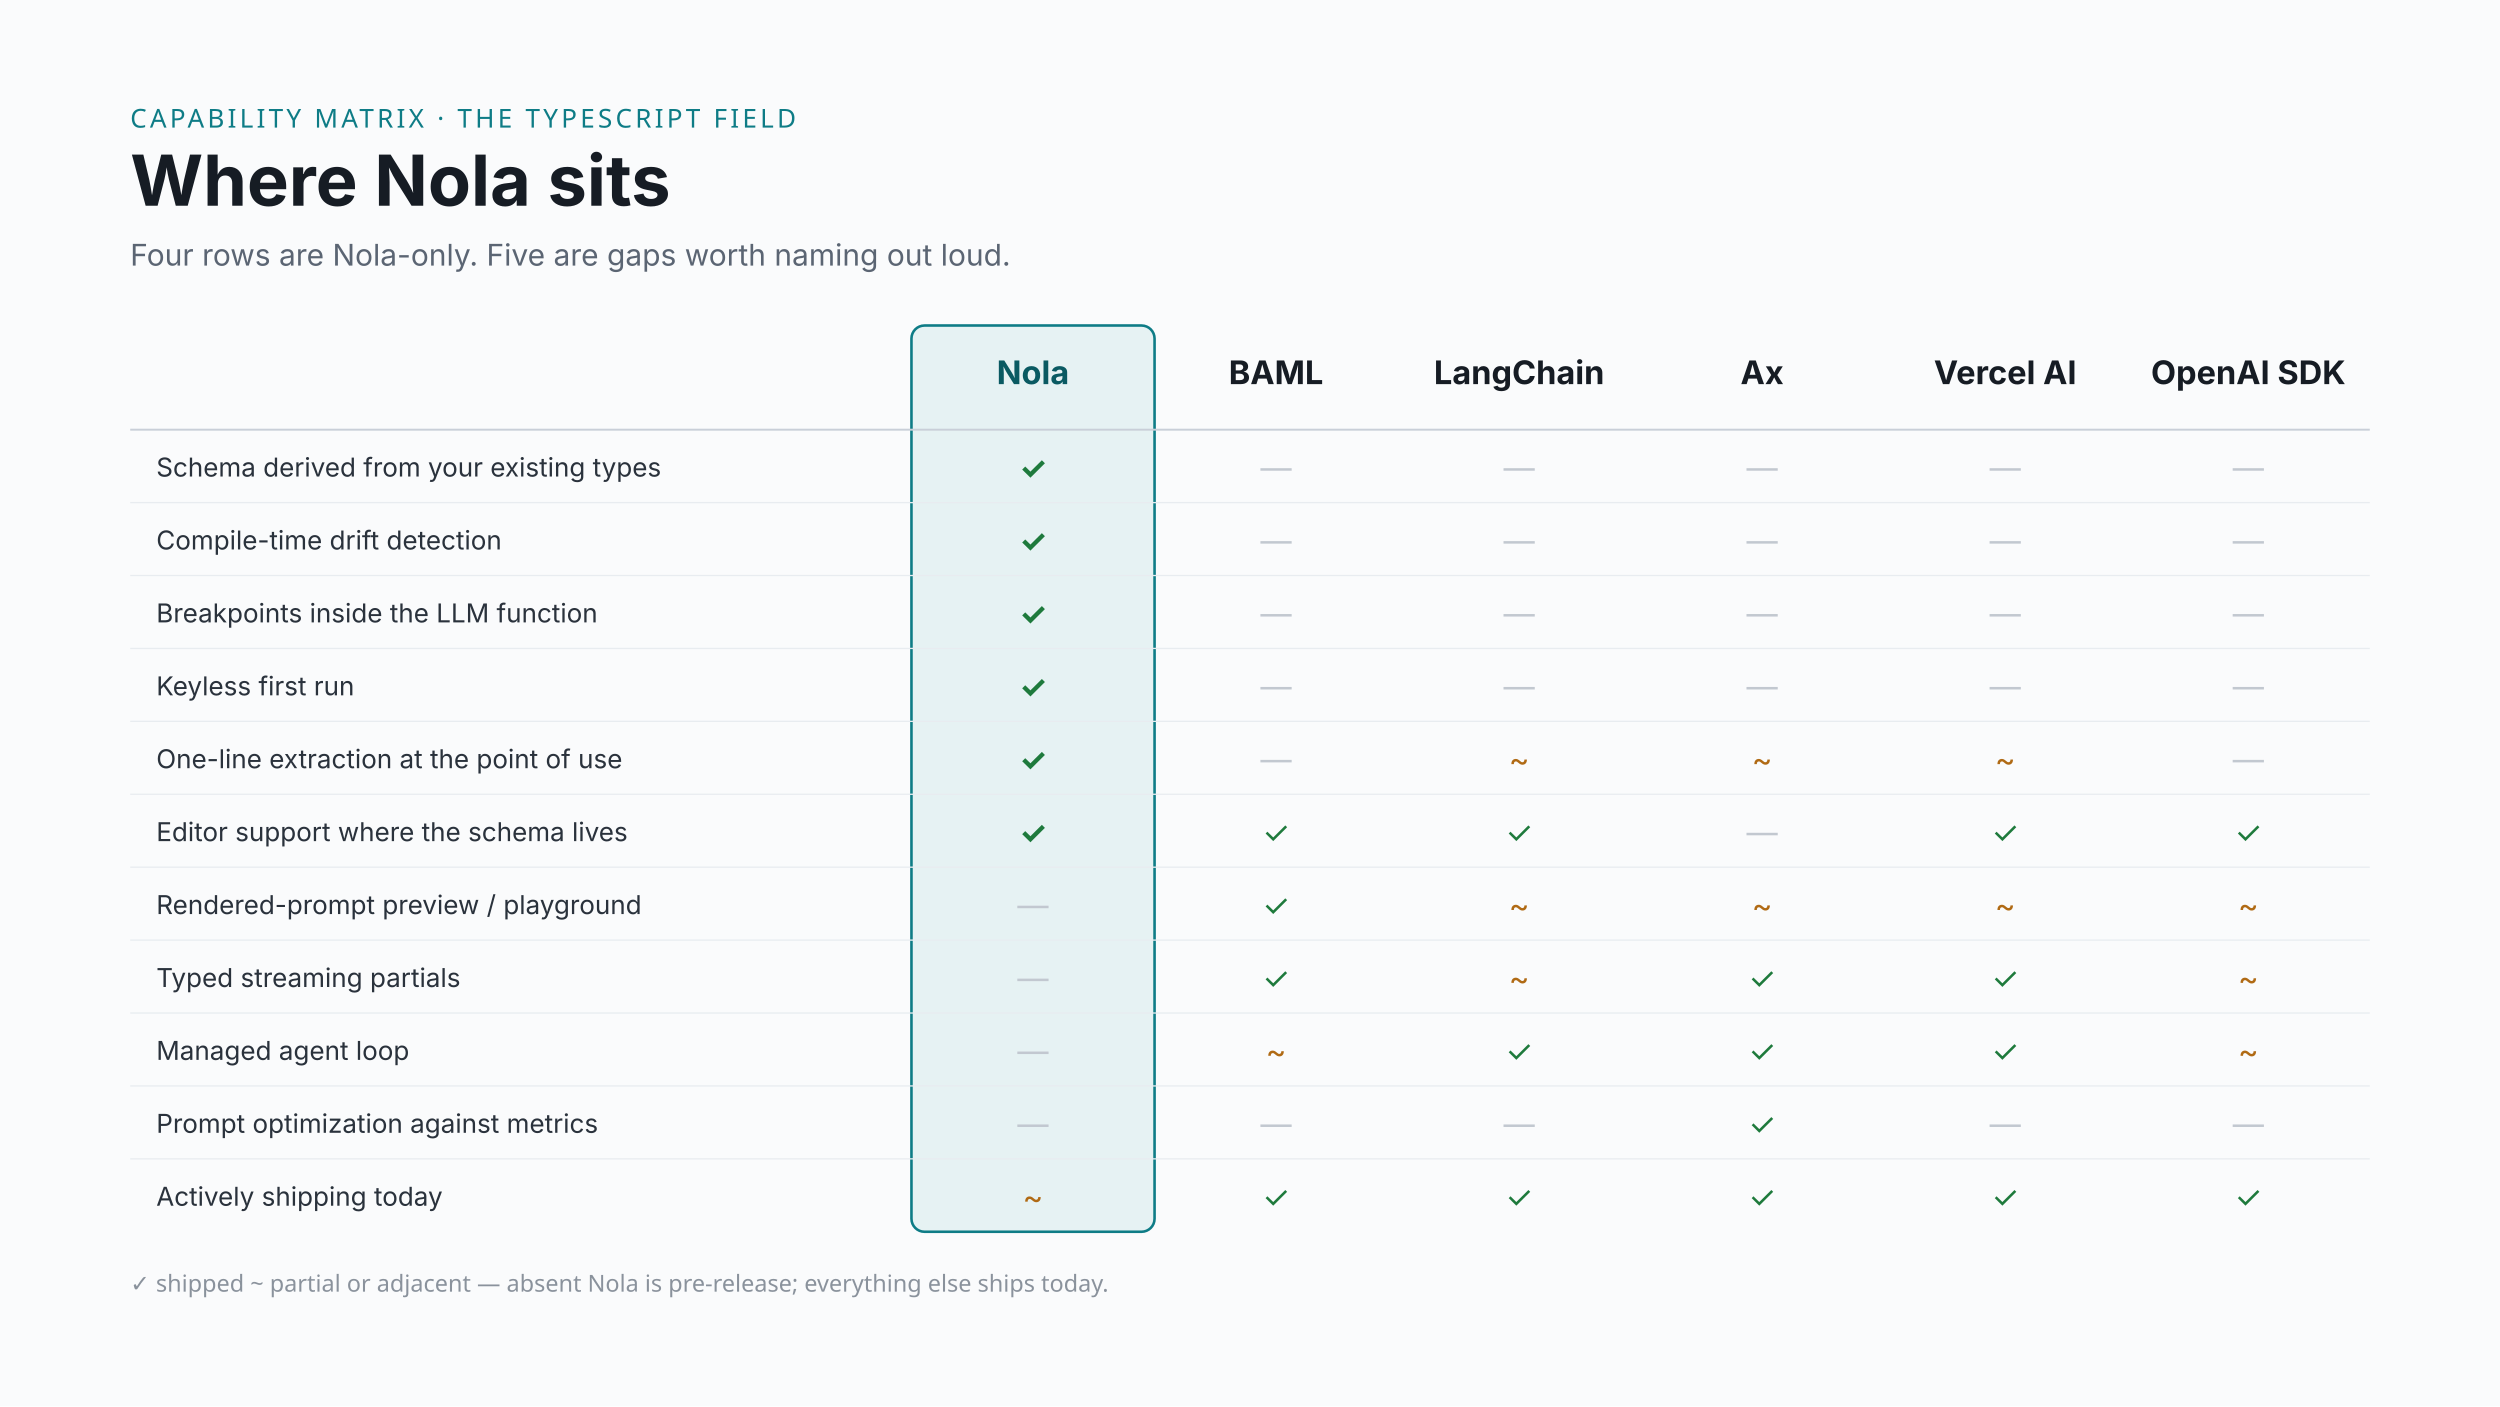
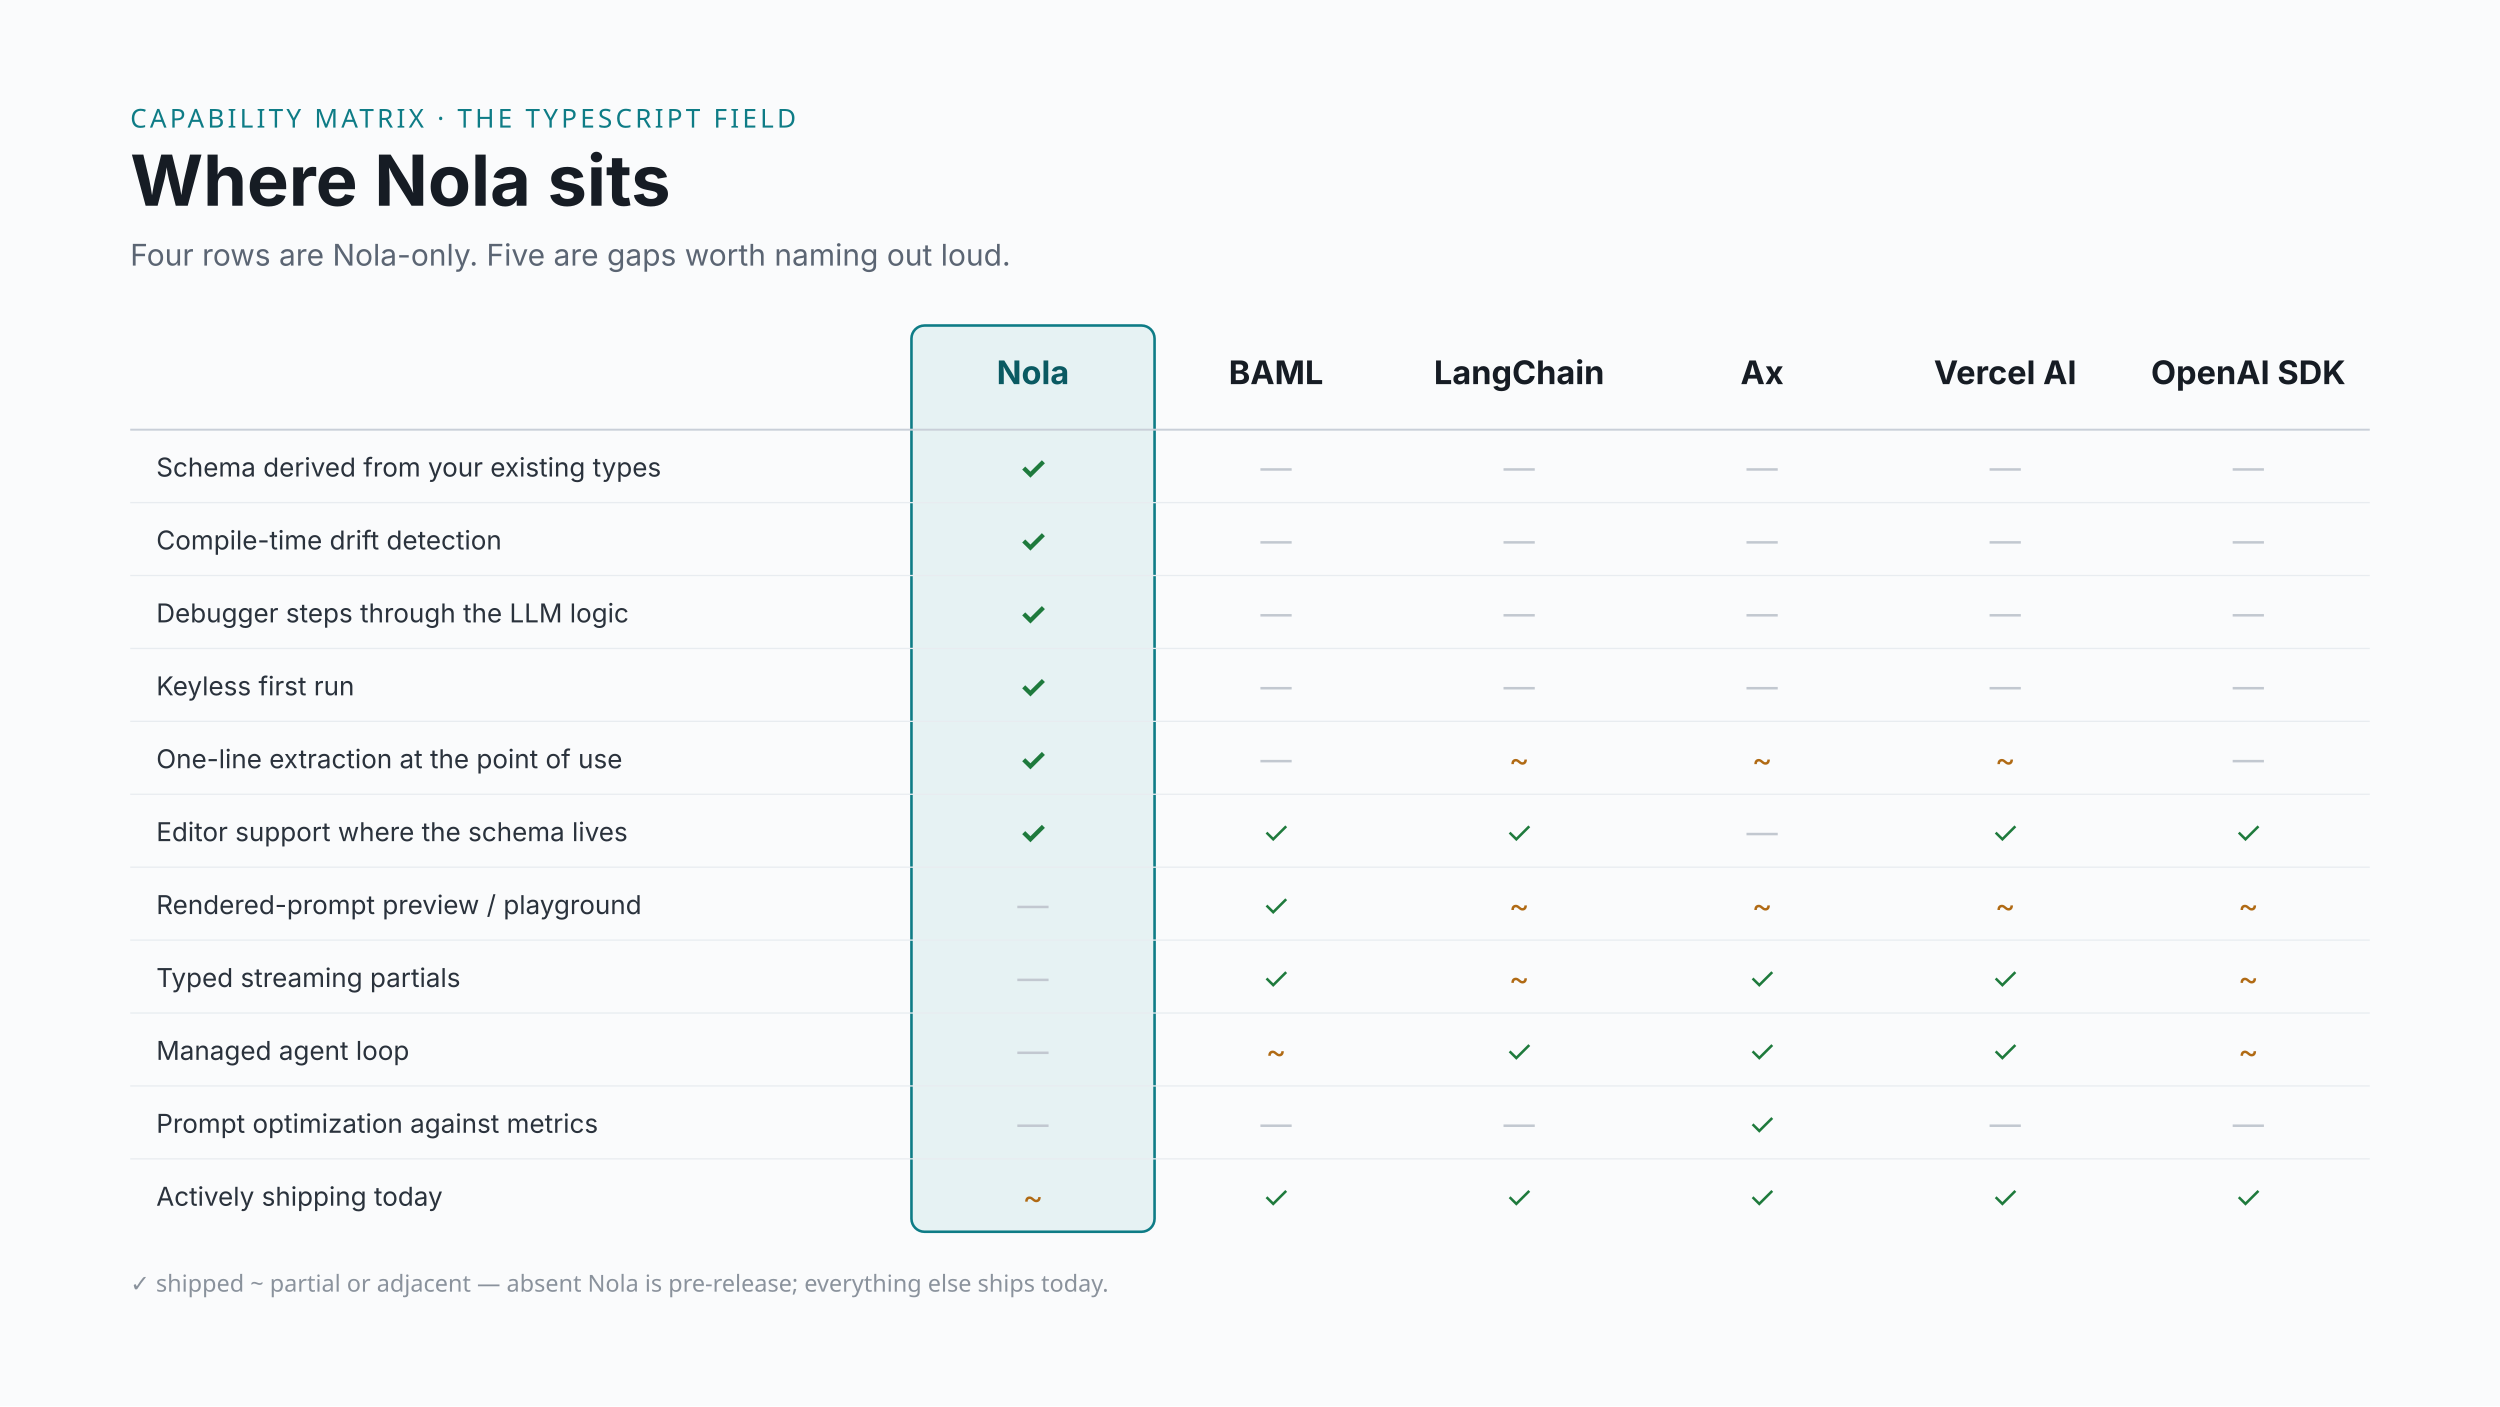
<svg xmlns="http://www.w3.org/2000/svg" width="1920" height="1080" viewBox="0 0 1920 1080">
  <rect id="background" width="1920" height="1080" fill="#FAFBFC" />
  <text x="100" y="98" font-family="Roboto Mono" font-size="20" font-weight="500" letter-spacing="2.5" fill="#0E7C86">CAPABILITY MATRIX · THE TYPESCRIPT FIELD</text>
  <text x="100" y="158" font-family="Inter" font-size="54" font-weight="700" fill="#161C24">Where Nola sits</text>
  <text x="100" y="204" font-family="Inter" font-size="23" fill="#5B6573">Four rows are Nola-only. Five are gaps worth naming out loud.</text>
  <rect id="nola-column-highlight" x="700" y="250" width="186.7" height="696" rx="10" fill="#E6F2F3" stroke="#0E7C86" stroke-width="2" />
  <text x="793.3" y="295" text-anchor="middle" font-family="Inter" font-size="25" font-weight="700" fill="#0A5A62">Nola</text>
  <text x="980.0" y="295" text-anchor="middle" font-family="Inter" font-size="25" font-weight="700" fill="#161C24">BAML</text>
  <text x="1166.7" y="295" text-anchor="middle" font-family="Inter" font-size="25" font-weight="700" fill="#161C24">LangChain</text>
  <text x="1353.3" y="295" text-anchor="middle" font-family="Inter" font-size="25" font-weight="700" fill="#161C24">Ax</text>
  <text x="1540.0" y="295" text-anchor="middle" font-family="Inter" font-size="25" font-weight="700" fill="#161C24">Vercel AI</text>
  <text x="1726.7" y="295" text-anchor="middle" font-family="Inter" font-size="25" font-weight="700" fill="#161C24">OpenAI SDK</text>
  <line x1="100" y1="330" x2="1820" y2="330" stroke="#C9CFD8" stroke-width="1.5" />
  <text x="120" y="366" font-family="Inter" font-size="20" fill="#2A323C">Schema derived from your existing types</text>
  <text x="793.3" y="368" text-anchor="middle" font-family="Inter" font-size="24" font-weight="700" fill="#1E7A3C">✓</text>
  <text x="980.0" y="368" text-anchor="middle" font-family="Inter" font-size="24" fill="#C2C8D0">—</text>
  <text x="1166.7" y="368" text-anchor="middle" font-family="Inter" font-size="24" fill="#C2C8D0">—</text>
  <text x="1353.3" y="368" text-anchor="middle" font-family="Inter" font-size="24" fill="#C2C8D0">—</text>
  <text x="1540.0" y="368" text-anchor="middle" font-family="Inter" font-size="24" fill="#C2C8D0">—</text>
  <text x="1726.7" y="368" text-anchor="middle" font-family="Inter" font-size="24" fill="#C2C8D0">—</text>
  <line x1="100" y1="386" x2="1820" y2="386" stroke="#E8ECF0" stroke-width="1" />
  <text x="120" y="422" font-family="Inter" font-size="20" fill="#2A323C">Compile-time drift detection</text>
  <text x="793.3" y="424" text-anchor="middle" font-family="Inter" font-size="24" font-weight="700" fill="#1E7A3C">✓</text>
  <text x="980.0" y="424" text-anchor="middle" font-family="Inter" font-size="24" fill="#C2C8D0">—</text>
  <text x="1166.7" y="424" text-anchor="middle" font-family="Inter" font-size="24" fill="#C2C8D0">—</text>
  <text x="1353.3" y="424" text-anchor="middle" font-family="Inter" font-size="24" fill="#C2C8D0">—</text>
  <text x="1540.0" y="424" text-anchor="middle" font-family="Inter" font-size="24" fill="#C2C8D0">—</text>
  <text x="1726.7" y="424" text-anchor="middle" font-family="Inter" font-size="24" fill="#C2C8D0">—</text>
  <line x1="100" y1="442" x2="1820" y2="442" stroke="#E8ECF0" stroke-width="1" />
-   <text x="120" y="478" font-family="Inter" font-size="20" fill="#2A323C">Breakpoints inside the LLM function</text>
+   <text x="120" y="478" font-family="Inter" font-size="20" fill="#2A323C">Debugger steps through the LLM logic</text>
  <text x="793.3" y="480" text-anchor="middle" font-family="Inter" font-size="24" font-weight="700" fill="#1E7A3C">✓</text>
  <text x="980.0" y="480" text-anchor="middle" font-family="Inter" font-size="24" fill="#C2C8D0">—</text>
  <text x="1166.7" y="480" text-anchor="middle" font-family="Inter" font-size="24" fill="#C2C8D0">—</text>
  <text x="1353.3" y="480" text-anchor="middle" font-family="Inter" font-size="24" fill="#C2C8D0">—</text>
  <text x="1540.0" y="480" text-anchor="middle" font-family="Inter" font-size="24" fill="#C2C8D0">—</text>
  <text x="1726.7" y="480" text-anchor="middle" font-family="Inter" font-size="24" fill="#C2C8D0">—</text>
  <line x1="100" y1="498" x2="1820" y2="498" stroke="#E8ECF0" stroke-width="1" />
  <text x="120" y="534" font-family="Inter" font-size="20" fill="#2A323C">Keyless first run</text>
  <text x="793.3" y="536" text-anchor="middle" font-family="Inter" font-size="24" font-weight="700" fill="#1E7A3C">✓</text>
  <text x="980.0" y="536" text-anchor="middle" font-family="Inter" font-size="24" fill="#C2C8D0">—</text>
  <text x="1166.7" y="536" text-anchor="middle" font-family="Inter" font-size="24" fill="#C2C8D0">—</text>
  <text x="1353.3" y="536" text-anchor="middle" font-family="Inter" font-size="24" fill="#C2C8D0">—</text>
  <text x="1540.0" y="536" text-anchor="middle" font-family="Inter" font-size="24" fill="#C2C8D0">—</text>
  <text x="1726.7" y="536" text-anchor="middle" font-family="Inter" font-size="24" fill="#C2C8D0">—</text>
  <line x1="100" y1="554" x2="1820" y2="554" stroke="#E8ECF0" stroke-width="1" />
  <text x="120" y="590" font-family="Inter" font-size="20" fill="#2A323C">One-line extraction at the point of use</text>
  <text x="793.3" y="592" text-anchor="middle" font-family="Inter" font-size="24" font-weight="700" fill="#1E7A3C">✓</text>
  <text x="980.0" y="592" text-anchor="middle" font-family="Inter" font-size="24" fill="#C2C8D0">—</text>
  <text x="1166.7" y="592" text-anchor="middle" font-family="Inter" font-size="24" fill="#B06A14">~</text>
  <text x="1353.3" y="592" text-anchor="middle" font-family="Inter" font-size="24" fill="#B06A14">~</text>
  <text x="1540.0" y="592" text-anchor="middle" font-family="Inter" font-size="24" fill="#B06A14">~</text>
  <text x="1726.7" y="592" text-anchor="middle" font-family="Inter" font-size="24" fill="#C2C8D0">—</text>
  <line x1="100" y1="610" x2="1820" y2="610" stroke="#E8ECF0" stroke-width="1" />
  <text x="120" y="646" font-family="Inter" font-size="20" fill="#2A323C">Editor support where the schema lives</text>
  <text x="793.3" y="648" text-anchor="middle" font-family="Inter" font-size="24" font-weight="700" fill="#1E7A3C">✓</text>
  <text x="980.0" y="648" text-anchor="middle" font-family="Inter" font-size="24" fill="#1E7A3C">✓</text>
  <text x="1166.7" y="648" text-anchor="middle" font-family="Inter" font-size="24" fill="#1E7A3C">✓</text>
  <text x="1353.3" y="648" text-anchor="middle" font-family="Inter" font-size="24" fill="#C2C8D0">—</text>
  <text x="1540.0" y="648" text-anchor="middle" font-family="Inter" font-size="24" fill="#1E7A3C">✓</text>
  <text x="1726.7" y="648" text-anchor="middle" font-family="Inter" font-size="24" fill="#1E7A3C">✓</text>
  <line x1="100" y1="666" x2="1820" y2="666" stroke="#E8ECF0" stroke-width="1" />
  <text x="120" y="702" font-family="Inter" font-size="20" fill="#2A323C">Rendered-prompt preview / playground</text>
  <text x="793.3" y="704" text-anchor="middle" font-family="Inter" font-size="24" fill="#C2C8D0">—</text>
  <text x="980.0" y="704" text-anchor="middle" font-family="Inter" font-size="24" fill="#1E7A3C">✓</text>
  <text x="1166.7" y="704" text-anchor="middle" font-family="Inter" font-size="24" fill="#B06A14">~</text>
  <text x="1353.3" y="704" text-anchor="middle" font-family="Inter" font-size="24" fill="#B06A14">~</text>
  <text x="1540.0" y="704" text-anchor="middle" font-family="Inter" font-size="24" fill="#B06A14">~</text>
  <text x="1726.7" y="704" text-anchor="middle" font-family="Inter" font-size="24" fill="#B06A14">~</text>
  <line x1="100" y1="722" x2="1820" y2="722" stroke="#E8ECF0" stroke-width="1" />
  <text x="120" y="758" font-family="Inter" font-size="20" fill="#2A323C">Typed streaming partials</text>
  <text x="793.3" y="760" text-anchor="middle" font-family="Inter" font-size="24" fill="#C2C8D0">—</text>
  <text x="980.0" y="760" text-anchor="middle" font-family="Inter" font-size="24" fill="#1E7A3C">✓</text>
  <text x="1166.7" y="760" text-anchor="middle" font-family="Inter" font-size="24" fill="#B06A14">~</text>
  <text x="1353.3" y="760" text-anchor="middle" font-family="Inter" font-size="24" fill="#1E7A3C">✓</text>
  <text x="1540.0" y="760" text-anchor="middle" font-family="Inter" font-size="24" fill="#1E7A3C">✓</text>
  <text x="1726.7" y="760" text-anchor="middle" font-family="Inter" font-size="24" fill="#B06A14">~</text>
  <line x1="100" y1="778" x2="1820" y2="778" stroke="#E8ECF0" stroke-width="1" />
  <text x="120" y="814" font-family="Inter" font-size="20" fill="#2A323C">Managed agent loop</text>
  <text x="793.3" y="816" text-anchor="middle" font-family="Inter" font-size="24" fill="#C2C8D0">—</text>
  <text x="980.0" y="816" text-anchor="middle" font-family="Inter" font-size="24" fill="#B06A14">~</text>
  <text x="1166.7" y="816" text-anchor="middle" font-family="Inter" font-size="24" fill="#1E7A3C">✓</text>
  <text x="1353.3" y="816" text-anchor="middle" font-family="Inter" font-size="24" fill="#1E7A3C">✓</text>
  <text x="1540.0" y="816" text-anchor="middle" font-family="Inter" font-size="24" fill="#1E7A3C">✓</text>
  <text x="1726.7" y="816" text-anchor="middle" font-family="Inter" font-size="24" fill="#B06A14">~</text>
  <line x1="100" y1="834" x2="1820" y2="834" stroke="#E8ECF0" stroke-width="1" />
  <text x="120" y="870" font-family="Inter" font-size="20" fill="#2A323C">Prompt optimization against metrics</text>
  <text x="793.3" y="872" text-anchor="middle" font-family="Inter" font-size="24" fill="#C2C8D0">—</text>
  <text x="980.0" y="872" text-anchor="middle" font-family="Inter" font-size="24" fill="#C2C8D0">—</text>
  <text x="1166.7" y="872" text-anchor="middle" font-family="Inter" font-size="24" fill="#C2C8D0">—</text>
  <text x="1353.3" y="872" text-anchor="middle" font-family="Inter" font-size="24" fill="#1E7A3C">✓</text>
  <text x="1540.0" y="872" text-anchor="middle" font-family="Inter" font-size="24" fill="#C2C8D0">—</text>
  <text x="1726.7" y="872" text-anchor="middle" font-family="Inter" font-size="24" fill="#C2C8D0">—</text>
  <line x1="100" y1="890" x2="1820" y2="890" stroke="#E8ECF0" stroke-width="1" />
  <text x="120" y="926" font-family="Inter" font-size="20" fill="#2A323C">Actively shipping today</text>
  <text x="793.3" y="928" text-anchor="middle" font-family="Inter" font-size="24" fill="#B06A14">~</text>
  <text x="980.0" y="928" text-anchor="middle" font-family="Inter" font-size="24" fill="#1E7A3C">✓</text>
  <text x="1166.7" y="928" text-anchor="middle" font-family="Inter" font-size="24" fill="#1E7A3C">✓</text>
  <text x="1353.3" y="928" text-anchor="middle" font-family="Inter" font-size="24" fill="#1E7A3C">✓</text>
  <text x="1540.0" y="928" text-anchor="middle" font-family="Inter" font-size="24" fill="#1E7A3C">✓</text>
  <text x="1726.7" y="928" text-anchor="middle" font-family="Inter" font-size="24" fill="#1E7A3C">✓</text>
  <text x="100" y="992" font-family="Roboto Mono" font-size="18" fill="#8A929C">✓  shipped        ~  partial or adjacent        —  absent        Nola is pre-release; everything else ships today.</text>
</svg>
